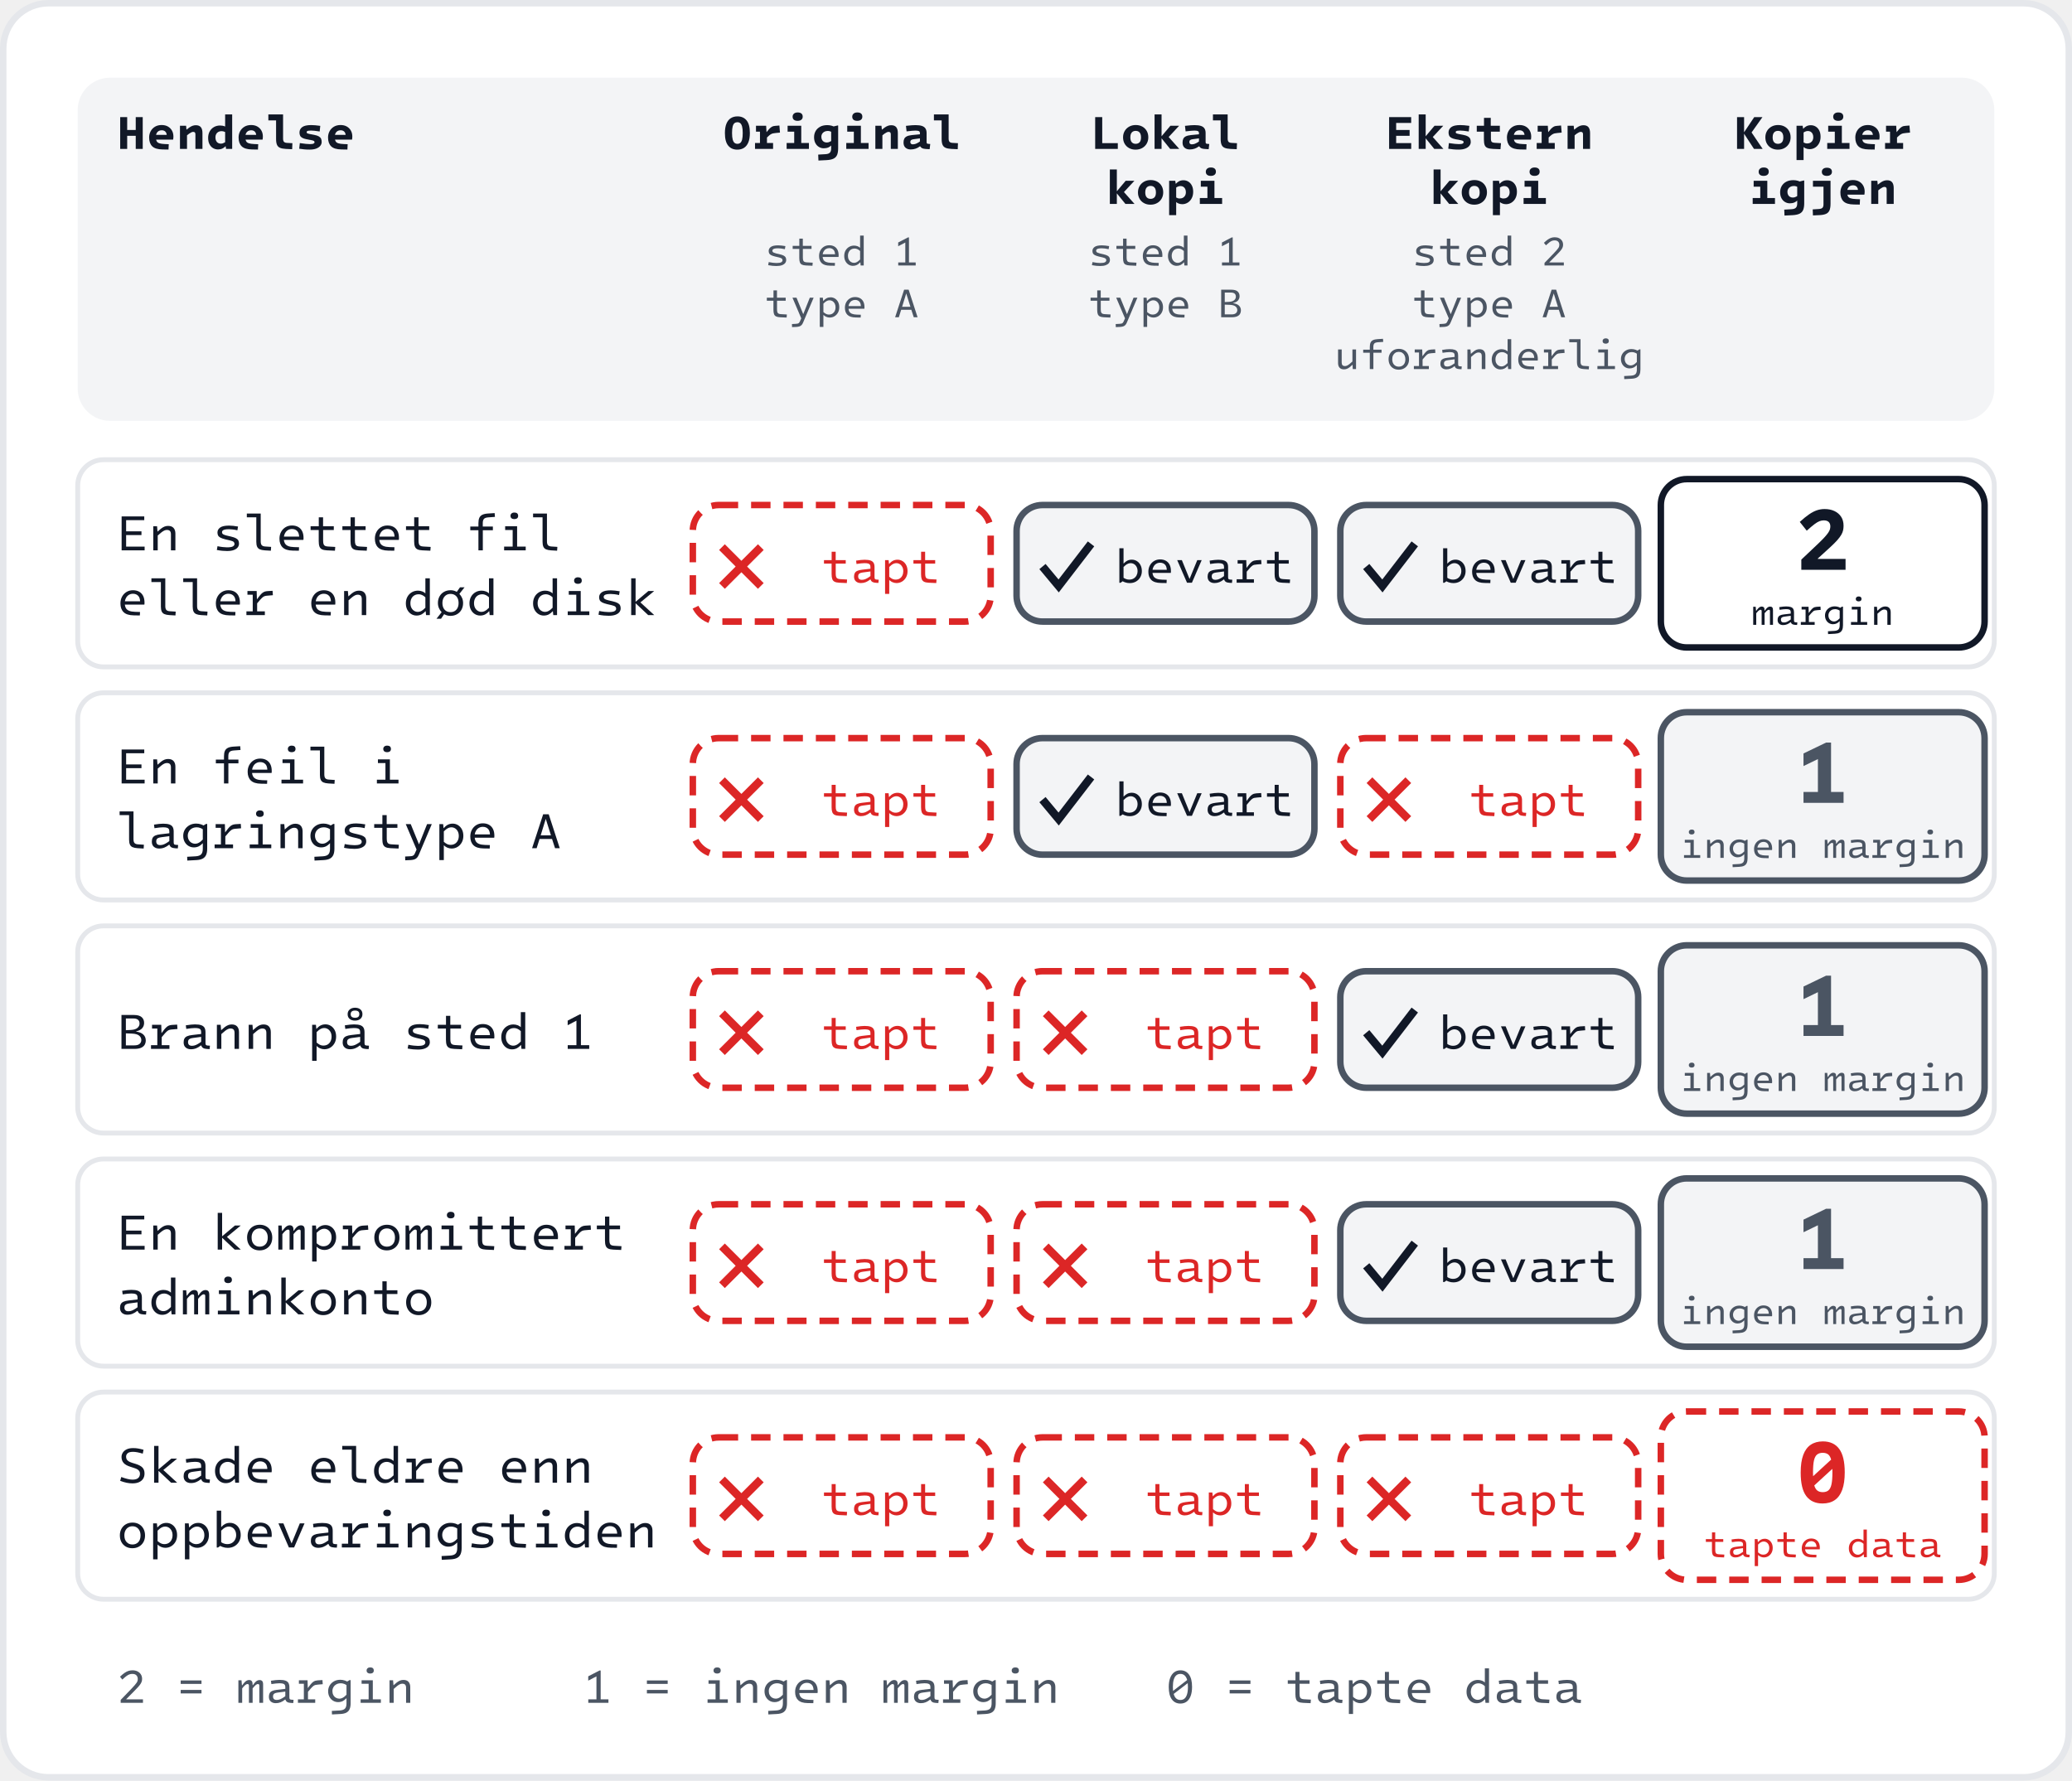
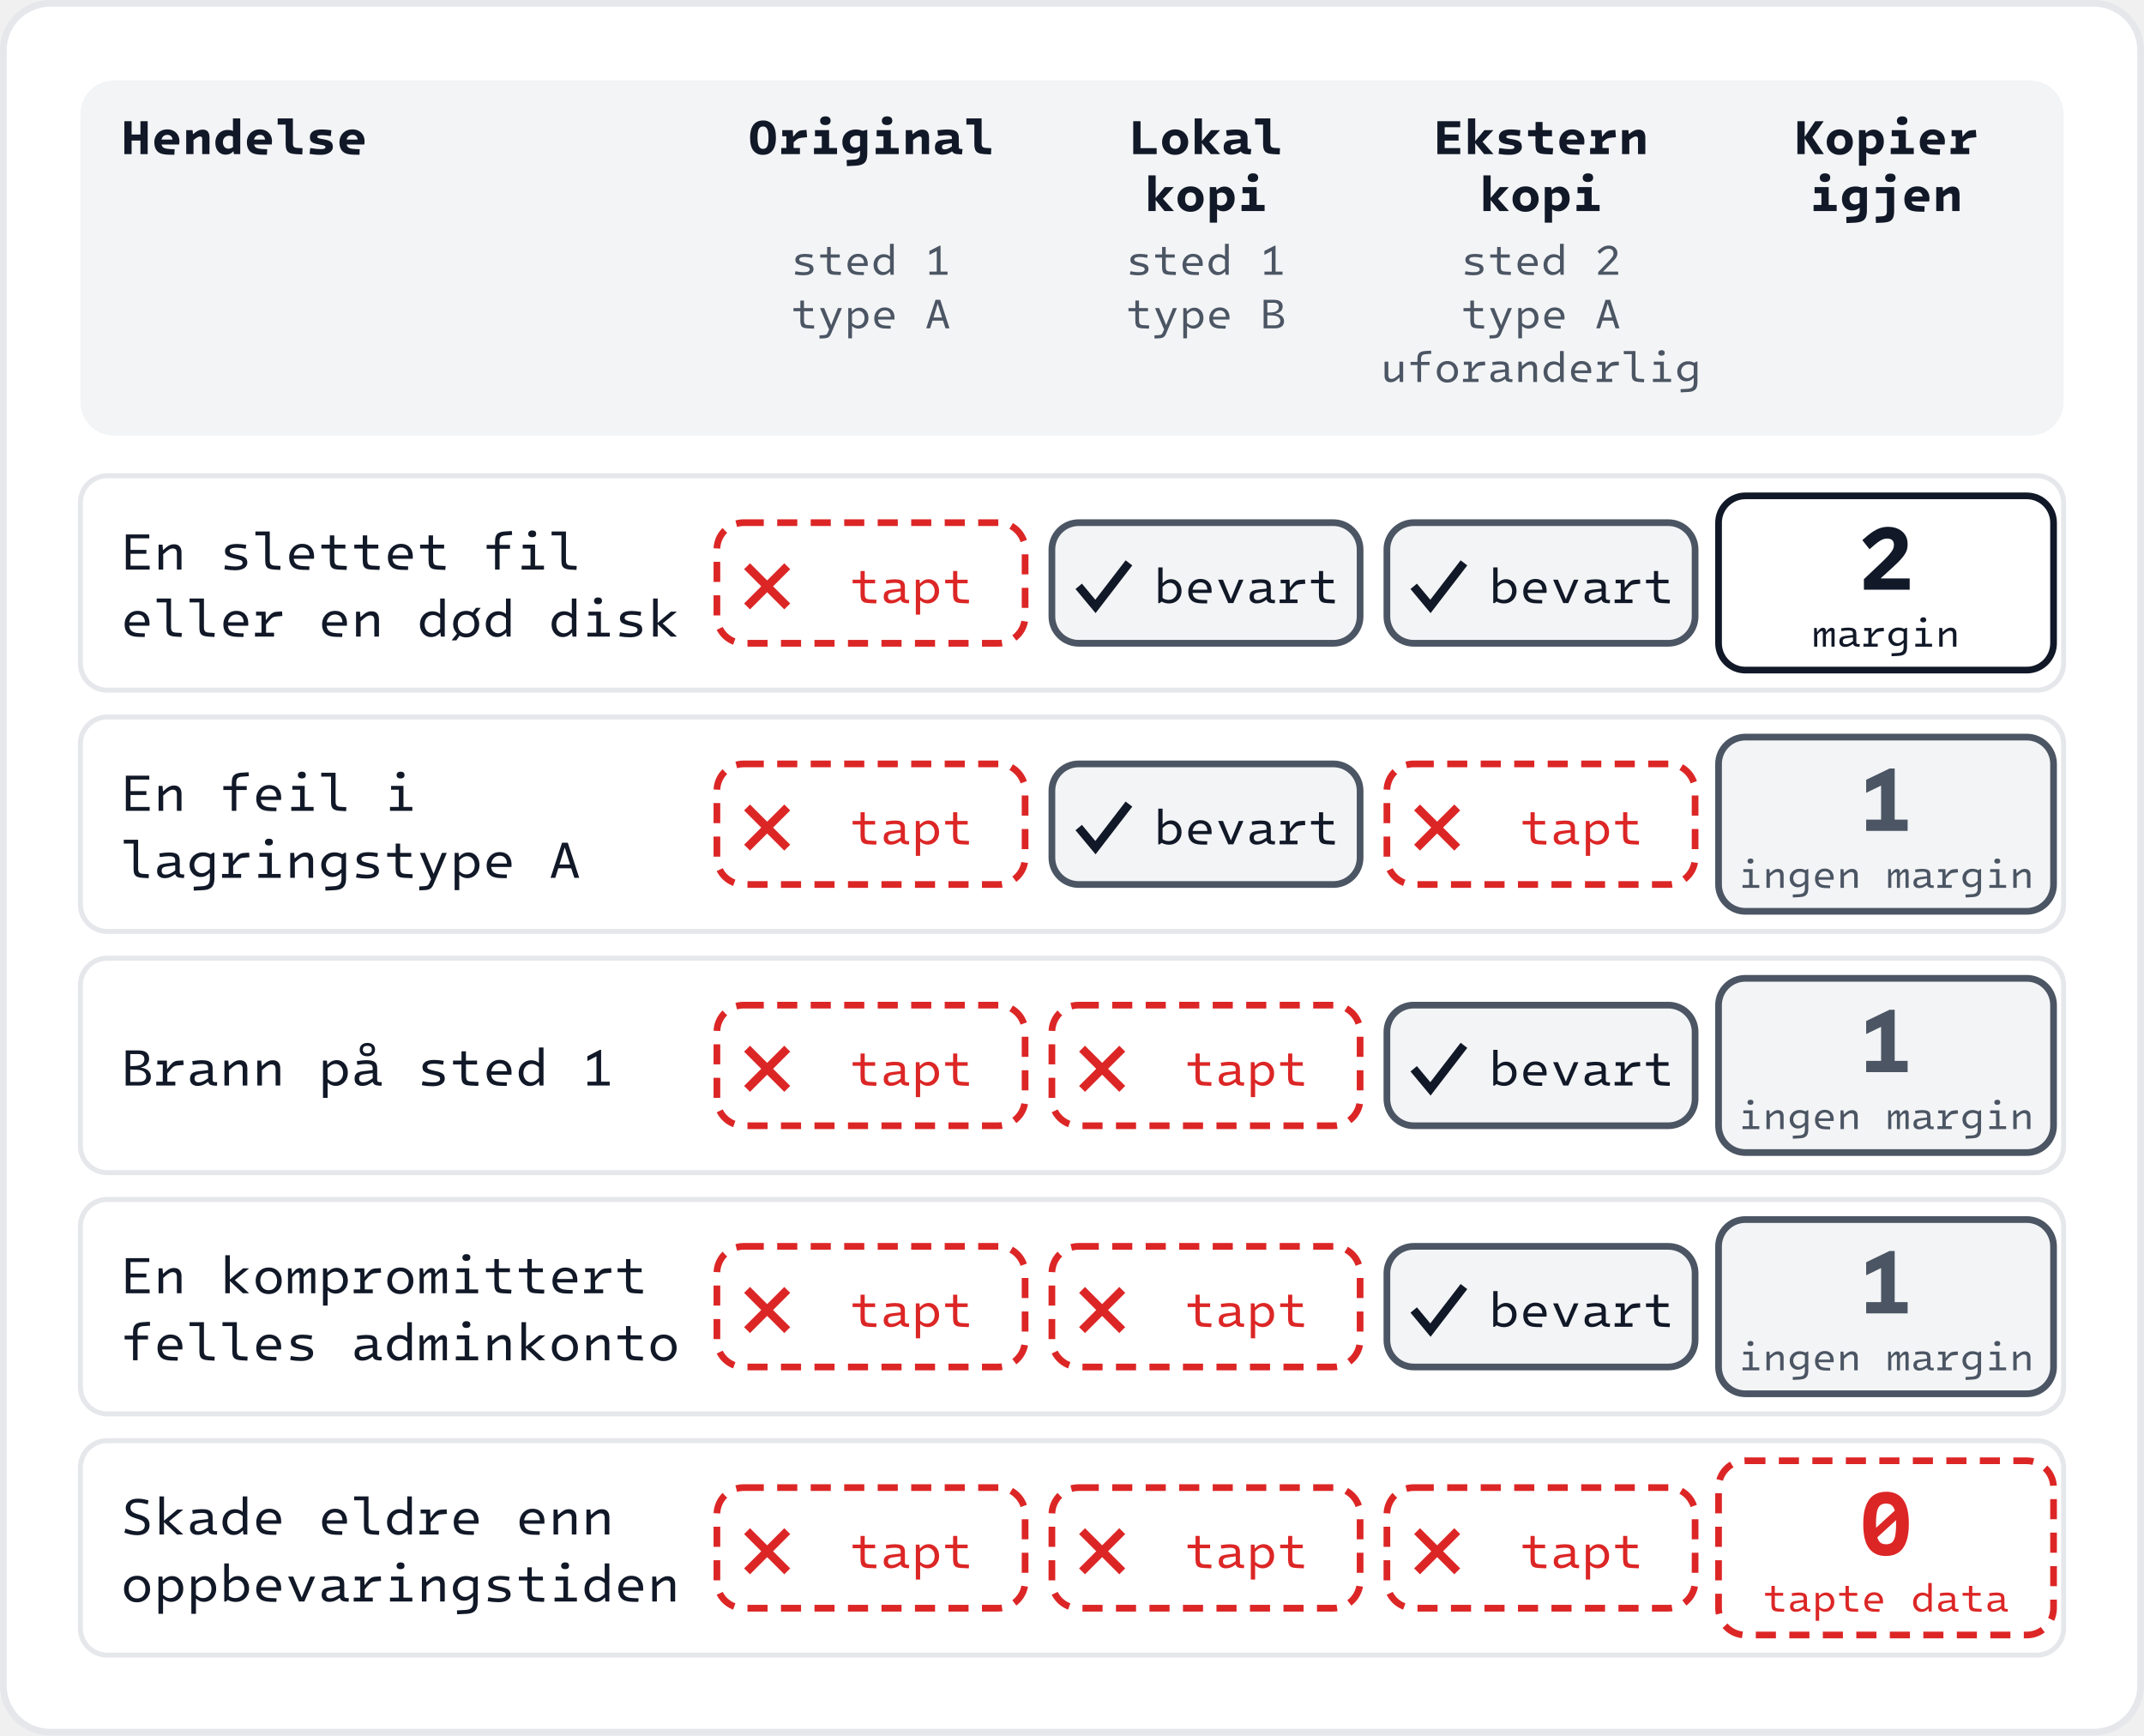
- <svg xmlns="http://www.w3.org/2000/svg" width="640" height="550" viewBox="0 0 640 550">
+ <svg xmlns="http://www.w3.org/2000/svg" width="640" height="518" viewBox="0 0 640 518">
  <defs>
    <path id="b8" d="M75 -655L219 -655L219 -390L395 -390L395 -655L539 -655L539 0L395 0L395 -270L219 -270L219 0L75 0Z" />
    <path id="b31" d="M383 -100L461 -97L456 13L335 11Q184 9 120.5 -54Q57 -117 57 -235Q57 -305 88 -363.5Q119 -422 177 -457Q235 -492 315 -492Q389 -492 443 -461.5Q497 -431 527 -377.5Q557 -324 557 -254Q557 -235 555 -219Q553 -203 551 -192L200 -192Q204 -174 211 -161Q226 -130 267 -116.5Q308 -103 383 -100ZM199 -289L419 -289Q416 -329 392 -355Q364 -384 316 -384Q279 -384 252 -368Q225 -352 210 -321Q203 -307 199 -289Z" />
    <path id="b40" d="M204 -477L212 -396Q244 -423 271 -441Q307 -466 339.5 -477Q372 -488 404 -488Q475 -488 508 -447.5Q541 -407 541 -327L541 0L396 0L396 -300Q396 -326 385.5 -338.5Q375 -351 349 -351Q333 -351 312.5 -341.5Q292 -332 266 -314Q246 -300 223 -280L223 0L78 0L78 -477Z" />
    <path id="b30" d="M413 0L404 -57Q373 -24 338 -8Q297 11 249 11Q192 11 145.5 -16.5Q99 -44 71.5 -97Q44 -150 44 -227Q44 -302 75.5 -359.5Q107 -417 162.5 -449.5Q218 -482 290 -482Q346 -482 387 -464Q390 -462 394 -461L394 -710L539 -710L539 0ZM394 -347Q391 -348 389 -350Q370 -359 353.5 -362.5Q337 -366 320 -366Q281 -366 253 -350Q225 -334 209.5 -305.5Q194 -277 194 -238Q194 -197 208 -167.5Q222 -138 247.5 -123Q273 -108 307 -108Q324 -108 340 -112.5Q356 -117 374 -127Q383 -132 394 -139Z" />
    <path id="b38" d="M56 -710L359 -710L359 -214Q359 -166 377.5 -146Q396 -126 442 -124L551 -118L546 6L415 0Q340 -4 296 -23Q252 -42 233.5 -85.5Q215 -129 215 -204L215 -588L56 -588Z" />
    <path id="b45" d="M540 -143Q540 -100 512 -64.5Q484 -29 429 -7.5Q374 14 292 14Q228 14 179.5 9Q131 4 77 -4L90 -120Q159 -109 213.5 -104Q268 -99 297 -99Q353 -99 373 -110Q393 -121 393 -137Q393 -154 381.5 -163Q370 -172 335 -179L229 -199Q169 -211 137.5 -230Q106 -249 94.5 -276Q83 -303 83 -338Q83 -407 139 -449Q195 -491 324 -491Q357 -491 407 -487Q457 -483 511 -475L499 -359Q439 -369 393 -373.5Q347 -378 319 -378Q284 -378 265 -374.5Q246 -371 238.5 -364Q231 -357 231 -346Q231 -335 235.5 -328.5Q240 -322 252 -318Q264 -314 284 -309L387 -289Q450 -277 483 -257Q516 -237 528 -209Q540 -181 540 -143Z" />
    <path id="b15" d="M564 -328Q564 -211 532.5 -135Q501 -59 443 -22Q385 15 305 15Q187 15 118.5 -67Q50 -149 50 -326Q50 -444 81.5 -520Q113 -596 171 -633Q229 -670 309 -670Q428 -670 496 -587.5Q564 -505 564 -328ZM197 -328Q197 -241 210.5 -192.5Q224 -144 248.5 -124.5Q273 -105 307 -105Q342 -105 366.5 -124Q391 -143 404 -191Q417 -239 417 -326Q417 -414 403.5 -462.5Q390 -511 365.5 -530.5Q341 -550 307 -550Q273 -550 248 -531Q223 -512 210 -463.5Q197 -415 197 -328Z" />
    <path id="b44" d="M285 -477L293 -345Q325 -387 349 -412Q374 -437 394.5 -450.5Q415 -464 433.5 -469Q452 -474 472 -475L558 -482L570 -336L484 -328Q450 -325 427.5 -320Q405 -315 384 -303Q363 -291 337 -268Q322 -254 302 -235L302 -122L428 -122L428 0L56 0L56 -122L158 -122L158 -355L76 -355L76 -477Z" />
    <path id="b35" d="M113 -477L394 -477L394 -122L552 -122L552 0L93 0L93 -122L249 -122L249 -355L113 -355ZM319 -578Q270 -578 243 -600Q216 -622 216 -664Q216 -702 243.5 -726.5Q271 -751 320 -751Q370 -751 397 -729Q424 -707 424 -664Q424 -623 395.5 -600.5Q367 -578 319 -578Z" />
    <path id="b33" d="M396 -10L396 -70Q369 -44 339 -31Q297 -13 244 -13Q191 -13 145.5 -39.5Q100 -66 72 -117Q44 -168 44 -241Q44 -311 75.5 -367Q107 -423 168 -456.5Q229 -490 317 -490Q364 -490 409 -477Q429 -471 447 -463L529 -483L540 -483L540 -13Q540 68 519.5 120.5Q499 173 446.5 199.5Q394 226 298 231L134 239L129 117L283 108Q345 104 370.5 75.5Q396 47 396 -10ZM396 -163L396 -353Q385 -359 376 -362Q351 -370 328 -370Q285 -370 255 -353.5Q225 -337 209.5 -310.5Q194 -284 194 -252Q194 -214 208 -187Q222 -160 247.5 -146Q273 -132 307 -132Q324 -132 341 -136.5Q358 -141 376 -151Q385 -156 396 -163Z" />
    <path id="b27" d="M519 -149Q519 -124 524.5 -115.5Q530 -107 549 -105L594 -101L582 6L501 1Q455 -2 428.5 -14.5Q402 -27 390 -51L378 -51Q341 -22 294 -5.5Q247 11 191 11Q126 11 85 -25Q44 -61 44 -131Q44 -178 59.5 -209.5Q75 -241 112.5 -259.5Q150 -278 217 -285L382 -301L382 -324Q382 -343 375 -354.5Q368 -366 347 -371.5Q326 -377 285 -377Q261 -377 216 -373Q171 -369 107 -361L94 -475Q165 -484 214.5 -487Q264 -490 292 -490Q376 -490 425.5 -472.5Q475 -455 497 -419Q519 -383 519 -327ZM235 -94Q253 -94 275 -99Q297 -104 326 -119Q351 -131 382 -153L382 -217L255 -200Q227 -196 211.5 -188.5Q196 -181 190 -169.5Q184 -158 184 -141Q184 -120 197 -107Q210 -94 235 -94Z" />
    <path id="r45" d="M522 -130Q522 -90 498 -58Q474 -26 422.5 -6.5Q371 13 290 13Q246 13 199 8.5Q152 4 94 -7L107 -80Q160 -69 209.5 -63.5Q259 -58 291 -58Q374 -58 404.5 -76.5Q435 -95 435 -124Q435 -148 418 -163.5Q401 -179 346 -192L259 -212Q195 -228 162 -246Q129 -264 117.5 -288.5Q106 -313 106 -345Q106 -403 158 -440.5Q210 -478 330 -478Q363 -478 410.5 -473Q458 -468 503 -460L491 -387Q444 -398 401.5 -403Q359 -408 329 -408Q276 -408 246.5 -400.5Q217 -393 205.5 -380.5Q194 -368 194 -352Q194 -337 200.5 -325.5Q207 -314 226 -305Q245 -296 282 -286L368 -266Q432 -251 465 -232.5Q498 -214 510 -189Q522 -164 522 -130Z" />
    <path id="r46" d="M219 -177L219 -393L62 -393L62 -465L220 -465L220 -638L303 -638L303 -465L510 -465L510 -393L304 -393L304 -189Q304 -146 312 -121.5Q320 -97 340.5 -86.5Q361 -76 397 -74L538 -66L532 7L377 0Q316 -3 281.5 -20Q247 -37 233 -74.5Q219 -112 219 -177Z" />
    <path id="r31" d="M357 -63L453 -60L450 7L332 5Q197 3 136 -57Q75 -117 75 -225Q75 -299 106.5 -356.5Q138 -414 192.5 -447Q247 -480 317 -480Q385 -480 435 -452.5Q485 -425 512.5 -371.5Q540 -318 540 -238Q540 -227 539 -218Q538 -209 537 -202L160 -202Q164 -164 179 -137Q199 -101 243 -83Q287 -65 357 -63ZM161 -266L455 -266Q451 -338 418 -372Q380 -412 317 -412Q273 -412 237.5 -390.5Q202 -369 181 -328Q166 -301 161 -266Z" />
    <path id="r30" d="M449 0L441 -77Q399 -32 362 -13Q318 9 266 9Q209 9 162.5 -20Q116 -49 87.5 -102Q59 -155 59 -227Q59 -299 89.5 -354Q120 -409 173.5 -440.5Q227 -472 294 -472Q337 -472 381 -455Q408 -444 436 -420L436 -710L522 -710L522 0ZM436 -343Q420 -358 406 -368Q376 -388 351.5 -395Q327 -402 307 -402Q257 -402 221 -379.5Q185 -357 166 -318Q147 -279 147 -230Q147 -178 166.5 -140.5Q186 -103 219 -82.5Q252 -62 290 -62Q314 -62 339 -71Q364 -80 393 -103Q412 -118 436 -142Z" />
    <path id="r96" d="M345 -666L369 -666L369 -72L529 -72L529 0L114 0L114 -72L282 -72L282 -545L113 -457L113 -546Z" />
    <path id="r51" d="M57 -465L153 -465L313 -73L469 -465L560 -465L311 123Q294 164 272.5 186Q251 208 222.5 217Q194 226 157 229L47 234L45 161L139 156Q167 155 184.5 149.5Q202 144 212.5 133Q223 122 232 103L266 26Z" />
    <path id="r42" d="M92 230L92 -465L165 -465L173 -385Q215 -432 254 -452Q297 -474 349 -474Q405 -474 452 -445Q499 -416 527 -363Q555 -310 555 -238Q555 -166 524.5 -111Q494 -56 442.5 -24.5Q391 7 326 7Q287 7 244 -11Q212 -24 178 -56L178 230ZM178 -324L178 -123Q194 -109 209 -99Q238 -78 262.5 -71Q287 -64 306 -64Q358 -64 393.5 -86.5Q429 -109 448 -148.5Q467 -188 467 -236Q467 -287 447.5 -324.5Q428 -362 395.5 -382.5Q363 -403 324 -403Q300 -403 275 -394Q250 -385 221 -363Q202 -348 178 -324Z" />
    <path id="r1" d="M128 0L40 0L254 -655L361 -655L574 0L483 0L425 -178L184 -178ZM304 -566L206 -248L404 -248Z" />
    <path id="b12" d="M87 -655L232 -655L232 -119L553 -119L553 0L87 0Z" />
    <path id="b41" d="M305 15Q230 15 171.5 -17Q113 -49 80 -106Q47 -163 47 -238Q47 -311 80.5 -368.5Q114 -426 173 -459Q232 -492 309 -492Q385 -492 443 -460Q501 -428 534 -371Q567 -314 567 -239Q567 -166 533.5 -108.5Q500 -51 441 -18Q382 15 305 15ZM307 -105Q357 -105 387 -136.5Q417 -168 417 -238Q417 -283 404 -312.5Q391 -342 366.5 -357Q342 -372 307 -372Q274 -372 249.5 -358Q225 -344 211 -315Q197 -286 197 -239Q197 -172 226 -138.5Q255 -105 307 -105Z" />
    <path id="b37" d="M226 -710L226 -261L408 -477L586 -477L586 -475L372 -245L589 -2L589 0L403 0L226 -218L226 0L82 0L82 -710Z" />
    <path id="b42" d="M75 230L75 -477L201 -477L211 -414Q244 -449 278 -467Q318 -488 370 -488Q424 -488 469.5 -460.5Q515 -433 542.5 -380Q570 -327 570 -250Q570 -174 539.5 -116.5Q509 -59 457.5 -27Q406 5 344 5Q299 5 260 -13Q240 -22 220 -39L220 230ZM220 -338L220 -133Q223 -131 226 -130Q244 -120 259.5 -116Q275 -112 290 -112Q332 -112 361 -129Q390 -146 405 -175Q420 -204 420 -239Q420 -280 406 -309Q392 -338 367 -353.5Q342 -369 307 -369Q290 -369 274 -364.5Q258 -360 241 -351Q231 -345 220 -338Z" />
    <path id="r2" d="M95 -655L333 -655Q437 -655 484.5 -613.5Q532 -572 532 -502Q532 -445 497.5 -402Q463 -359 378 -338L378 -334Q469 -322 516.5 -277.5Q564 -233 564 -163Q564 -118 543.5 -81Q523 -44 474.5 -22Q426 0 343 0L95 0ZM180 -300L180 -68L342 -68Q412 -68 445 -97Q478 -126 478 -171Q478 -222 436 -256.5Q394 -291 301 -295ZM180 -587L180 -361L280 -366Q365 -371 404.5 -406Q444 -441 444 -488Q444 -538 414 -562.5Q384 -587 325 -587Z" />
    <path id="b5" d="M87 -655L541 -655L541 -535L232 -535L232 -390L509 -390L509 -270L232 -270L232 -120L542 -120L542 0L87 0Z" />
    <path id="b46" d="M197 -198L197 -355L50 -355L50 -477L199 -477L199 -640L338 -640L338 -477L525 -477L525 -355L341 -355L341 -213Q341 -181 347.5 -162.5Q354 -144 371.5 -136Q389 -128 420 -126L549 -118L538 6L385 0Q308 -4 267 -22Q226 -40 211.5 -82Q197 -124 197 -198Z" />
    <path id="r97" d="M85 0L85 -60L296 -279Q342 -327 369.5 -358.5Q397 -390 412 -412Q427 -434 432 -452Q437 -470 437 -490Q437 -538 408.5 -567Q380 -596 325 -596Q292 -596 263.5 -585.5Q235 -575 201.5 -550Q168 -525 119 -479L71 -538Q124 -589 166 -617.5Q208 -646 247 -658Q286 -670 329 -670Q387 -670 431 -648Q475 -626 500.5 -586.5Q526 -547 526 -493Q526 -466 519 -442Q512 -418 495 -391Q478 -364 445.5 -327.5Q413 -291 361 -239L199 -75L199 -72L544 -72L544 0Z" />
    <path id="r47" d="M519 0L441 0L436 -103Q400 -69 372 -47Q334 -18 301.5 -5.5Q269 7 233 7Q162 7 127 -33Q92 -73 92 -141L92 -465L178 -465L178 -156Q178 -114 196.5 -92.5Q215 -71 257 -71Q280 -71 305 -82Q330 -93 364 -120Q392 -142 433 -180L433 -465L519 -465Z" />
    <path id="r32" d="M75 -388L75 -460L232 -460L232 -524Q232 -589 249.5 -628Q267 -667 308 -687Q349 -707 417 -711L545 -719L551 -646L426 -637Q362 -633 339 -607.5Q316 -582 316 -527L316 -460L511 -460L511 -388L317 -388L317 0L232 0L232 -388Z" />
    <path id="r41" d="M305 15Q234 15 179.5 -16Q125 -47 94.5 -103Q64 -159 64 -234Q64 -305 95 -361Q126 -417 181.5 -448.5Q237 -480 309 -480Q380 -480 434.5 -448.5Q489 -417 519.5 -361Q550 -305 550 -231Q550 -158 519 -103Q488 -48 432.5 -16.5Q377 15 305 15ZM307 -57Q376 -57 419.5 -102.5Q463 -148 463 -232Q463 -286 443 -325.5Q423 -365 388.5 -387Q354 -409 307 -409Q261 -409 226 -387.5Q191 -366 171 -326.5Q151 -287 151 -233Q151 -151 194 -104Q237 -57 307 -57Z" />
    <path id="r44" d="M249 -465L254 -304Q287 -350 312 -380Q340 -414 363 -431Q386 -448 408.5 -454.5Q431 -461 457 -463L556 -469L562 -384L467 -376Q434 -374 411.5 -368.5Q389 -363 367.5 -346Q346 -329 316 -295Q293 -269 258 -227L258 -72L407 -72L407 0L51 0L51 -72L173 -72L173 -393L71 -393L71 -465Z" />
    <path id="r27" d="M489 -117Q489 -87 497 -77Q505 -67 530 -65L575 -62L569 4L522 2Q471 -1 444.5 -16.5Q418 -32 408 -66L399 -66Q355 -30 308.5 -11.5Q262 7 208 7Q146 7 106.5 -27Q67 -61 67 -125Q67 -170 82.5 -199Q98 -228 134 -244.5Q170 -261 232 -268L405 -288L405 -323Q405 -353 395 -370Q385 -387 358.5 -395Q332 -403 283 -403Q255 -403 211.5 -398.5Q168 -394 118 -386L109 -455Q162 -464 208 -468.5Q254 -473 286 -473Q364 -473 408 -457Q452 -441 470.5 -408Q489 -375 489 -321ZM227 -60Q254 -60 280.5 -67.5Q307 -75 340 -94Q369 -110 405 -137L405 -232L247 -211Q208 -206 187 -195Q166 -184 159 -168Q152 -152 152 -131Q152 -97 170.5 -78.5Q189 -60 227 -60Z" />
    <path id="r40" d="M168 -465L177 -361Q214 -396 243 -418Q280 -447 313 -459.5Q346 -472 381 -472Q452 -472 487 -432Q522 -392 522 -324L522 0L436 0L436 -309Q436 -352 417.5 -373Q399 -394 357 -394Q334 -394 309 -383Q284 -372 251 -346Q222 -324 181 -286L181 0L95 0L95 -465Z" />
    <path id="r38" d="M59 -710L327 -710L327 -174Q327 -120 348.5 -98Q370 -76 419 -74L528 -67L523 7L404 0Q344 -4 308.5 -20Q273 -36 257.5 -71Q242 -106 242 -165L242 -638L59 -638Z" />
    <path id="r35" d="M134 -465L365 -465L365 -72L531 -72L531 0L114 0L114 -72L279 -72L279 -393L134 -393ZM310 -603Q278 -603 257.5 -619Q237 -635 237 -667Q237 -694 257 -712Q277 -730 312 -730Q348 -730 366.5 -713.5Q385 -697 385 -665Q385 -635 365 -619Q345 -603 310 -603Z" />
    <path id="r33" d="M437 12L437 -96Q397 -55 362 -37Q318 -15 265 -15Q209 -15 162.5 -42.5Q116 -70 87.5 -120.5Q59 -171 59 -240Q59 -305 90.5 -358Q122 -411 178.5 -443Q235 -475 310 -475Q359 -475 406 -459Q429 -451 452 -439L499 -468L522 -468L522 9Q522 83 501 130.5Q480 178 434 202Q388 226 310 230L138 239L135 166L299 157Q375 152 406 118.5Q437 85 437 12ZM437 -167L437 -365Q414 -381 392 -389Q356 -403 322 -403Q265 -403 226 -380Q187 -357 167 -320.5Q147 -284 147 -242Q147 -195 166.5 -159.5Q186 -124 219 -105Q252 -86 290 -86Q314 -86 339 -95Q364 -104 394 -127Q413 -142 437 -167Z" />
    <path id="b11" d="M223 -655L223 -343L432 -655L600 -655L600 -653L377 -339L604 -2L604 0L427 0L223 -313L223 0L78 0L78 -655Z" />
    <path id="b36" d="M468 -6Q468 83 446 133Q424 183 374.5 204.5Q325 226 240 230L106 236L101 112L229 104Q282 100 302.5 78.5Q323 57 323 7L323 -355L106 -355L106 -477L468 -477ZM392 -578Q344 -578 316.5 -599.5Q289 -621 289 -661Q289 -699 316.5 -722.5Q344 -746 393 -746Q443 -746 470 -724.5Q497 -703 497 -662Q497 -622 468.5 -600Q440 -578 392 -578Z" />
    <path id="r5" d="M98 -655L535 -655L535 -583L185 -583L185 -367L481 -367L481 -295L185 -295L185 -72L542 -72L542 0L98 0Z" />
    <path id="r204" d="M550 -231Q550 -160 519 -104Q488 -48 432.5 -16.5Q377 15 305 15Q256 15 212 -4Q198 -10 184 -18L124 71L36 71L136 -56Q136 -56 135 -57Q102 -91 83 -136Q64 -181 64 -234Q64 -305 95 -361Q126 -417 181.5 -448.5Q237 -480 309 -480Q359 -480 403 -461Q416 -455 428 -448L490 -536L578 -536L478 -409Q479 -408 479 -408Q512 -374 531 -329Q550 -284 550 -231ZM151 -233Q151 -179 170 -139.5Q189 -100 224 -78.5Q259 -57 307 -57Q353 -57 388 -78Q423 -99 443 -138.5Q463 -178 463 -232Q463 -287 444 -326.5Q425 -366 390 -387.5Q355 -409 307 -409Q261 -409 226 -387.5Q191 -366 171 -326.5Q151 -287 151 -233Z" />
    <path id="r37" d="M196 -710L196 -257L443 -465L553 -465L553 -463L289 -245L554 -2L554 0L439 0L196 -229L196 0L111 0L111 -710Z" />
    <path id="r28" d="M178 -710L178 -393Q217 -435 253 -453Q296 -475 348 -475Q405 -475 452 -446Q499 -417 527 -364Q555 -311 555 -239Q555 -171 523.5 -114.5Q492 -58 435.5 -25Q379 8 304 8Q255 8 209 -8Q184 -16 160 -30L117 1L92 1L92 -710ZM178 -102Q201 -86 223 -78Q258 -64 292 -64Q350 -64 388.5 -88.5Q427 -113 447 -152.5Q467 -192 467 -236Q467 -288 447.5 -325.5Q428 -363 395.5 -383Q363 -403 324 -403Q300 -403 275 -394Q250 -385 221 -363Q202 -348 178 -324Z" />
    <path id="r48" d="M468 -465L559 -465L358 0L257 0L55 -465L151 -465L309 -77Z" />
    <path id="b97" d="M71 0L71 -112L260 -291Q304 -333 330 -362Q356 -391 369.5 -411.5Q383 -432 387 -448Q391 -464 391 -479Q391 -510 373 -527.5Q355 -545 318 -545Q295 -545 271.5 -536Q248 -527 215.5 -502.5Q183 -478 131 -431L54 -528Q112 -581 157.5 -612Q203 -643 243.5 -656.5Q284 -670 328 -670Q389 -670 436 -648Q483 -626 510 -585Q537 -544 537 -485Q537 -460 532 -436Q527 -412 512 -386Q497 -360 468 -327Q439 -294 391 -250L253 -124L253 -120L559 -120L559 0Z" />
    <path id="r39" d="M117 -465L126 -362L133 -362Q161 -404 185 -427.5Q209 -451 230.5 -460.5Q252 -470 272 -470Q307 -470 326 -450Q345 -430 345 -383L345 -366L353 -366Q380 -406 402.5 -428.5Q425 -451 446 -460Q467 -469 488 -469Q525 -469 543.5 -448.5Q562 -428 562 -379L562 0L484 0L484 -354Q484 -372 477 -379.5Q470 -387 454 -387Q443 -387 429.5 -380Q416 -373 396 -354.5Q376 -336 346 -299L346 0L270 0L270 -355Q270 -387 240 -387Q229 -387 215 -380Q201 -373 181 -354.5Q161 -336 131 -298L131 0L53 0L53 -465Z" />
    <path id="b96" d="M344 -665L399 -665L399 -120L537 -120L537 0L95 0L95 -120L254 -120L254 -483L95 -406L95 -545Z" />
    <path id="r183" d="M489 -117Q489 -87 497 -77Q505 -67 530 -65L575 -62L569 4L522 2Q471 -1 444.5 -16.5Q418 -32 408 -66L399 -66Q355 -30 308.5 -11.5Q262 7 208 7Q146 7 106.5 -27Q67 -61 67 -125Q67 -170 82.5 -199Q98 -228 134 -244.5Q170 -261 232 -268L405 -288L405 -323Q405 -353 395 -370Q385 -387 358.5 -395Q332 -403 283 -403Q255 -403 211.5 -398.5Q168 -394 118 -386L109 -455Q162 -464 208 -468.5Q254 -473 286 -473Q364 -473 408 -457Q452 -441 470.5 -408Q489 -375 489 -321ZM227 -60Q254 -60 280.5 -67.5Q307 -75 340 -94Q369 -110 405 -137L405 -232L247 -211Q208 -206 187 -195Q166 -184 159 -168Q152 -152 152 -131Q152 -97 170.5 -78.5Q189 -60 227 -60ZM305 -546Q242 -546 202.5 -578.5Q163 -611 163 -670Q163 -727 203 -761Q243 -795 307 -795Q371 -795 410 -762Q449 -729 449 -671Q449 -613 409 -579.5Q369 -546 305 -546ZM306 -601Q347 -601 368 -618.5Q389 -636 389 -672Q389 -706 368.5 -723Q348 -740 306 -740Q264 -740 243 -722.5Q222 -705 222 -669Q222 -635 243.5 -618Q265 -601 306 -601Z" />
    <path id="r19" d="M308 -59Q382 -59 417 -89.5Q452 -120 452 -173Q452 -199 441.5 -219Q431 -239 406 -255.5Q381 -272 337 -285L266 -308Q174 -337 135 -383Q96 -429 96 -497Q96 -541 120.5 -580Q145 -619 194.5 -643.5Q244 -668 320 -668Q373 -668 418 -660Q463 -652 521 -636L506 -561Q446 -579 400.5 -587.5Q355 -596 318 -596Q245 -596 214.5 -569Q184 -542 184 -503Q184 -476 194.5 -454Q205 -432 230 -415.5Q255 -399 300 -384L372 -362Q463 -333 501.5 -291Q540 -249 540 -177Q540 -118 512.5 -75.5Q485 -33 433 -10Q381 13 307 13Q251 13 193.5 1Q136 -11 70 -36L91 -110Q155 -86 211 -72.5Q267 -59 308 -59Z" />
    <path id="b95" d="M550 -328Q550 -211 522 -135Q494 -59 439.5 -22Q385 15 305 15Q187 15 125.5 -67Q64 -149 64 -326Q64 -444 92 -520Q120 -596 175 -633Q230 -670 309 -670Q427 -670 488.5 -587.5Q550 -505 550 -328ZM200 -328Q200 -305 201 -286L400 -469Q389 -508 369 -525Q345 -544 307 -544Q269 -544 245 -525Q221 -506 210.5 -459.5Q200 -413 200 -328ZM413 -367L214 -184Q225 -146 246 -129Q269 -110 307 -110Q346 -110 369.5 -129Q393 -148 403.5 -195Q414 -242 414 -326Q414 -348 413 -367Z" />
-     <path id="r109" d="M93 -194L93 -266L521 -266L521 -194ZM93 -390L93 -461L521 -461L521 -390Z" />
-     <path id="r95" d="M547 -329Q547 -217 517.5 -140Q488 -63 434.5 -24Q381 15 306 15Q195 15 131 -71Q67 -157 67 -325Q67 -437 96.5 -513.5Q126 -590 179.5 -630Q233 -670 308 -670Q419 -670 483 -583.5Q547 -497 547 -329ZM152 -327Q152 -283 156 -246L446 -470Q445 -475 444 -479Q425 -538 390.5 -567Q356 -596 307 -596Q257 -596 222.5 -567Q188 -538 170 -479Q152 -420 152 -327ZM458 -406L168 -183Q169 -179 171 -176Q189 -116 223.5 -87.5Q258 -59 307 -59Q357 -59 391 -87.5Q425 -116 443.5 -175.5Q462 -235 462 -327Q462 -370 458 -406Z" />
  </defs>
-   <rect x="1" y="1" width="638" height="548" rx="14" fill="#fff" stroke="#e5e7eb" stroke-width="2" />
+   <rect x="1" y="1" width="638" height="516" rx="14" fill="#fff" stroke="#e5e7eb" stroke-width="2" />
  <rect x="24" y="24" width="592" height="106" rx="10" fill="#f3f4f6" />
  <g fill="#111827" transform="matrix(0.015 0 0 0.015 36 46)">
    <use href="#b8" />
    <use href="#b31" x="614" />
    <use href="#b40" x="1228" />
    <use href="#b30" x="1842" />
    <use href="#b31" x="2456" />
    <use href="#b38" x="3070" />
    <use href="#b45" x="3684" />
    <use href="#b31" x="4298" />
  </g>
  <g fill="#111827" transform="matrix(0.015 0 0 0.015 223.16 46)">
    <use href="#b15" />
    <use href="#b44" x="614" />
    <use href="#b35" x="1228" />
    <use href="#b33" x="1842" />
    <use href="#b35" x="2456" />
    <use href="#b40" x="3070" />
    <use href="#b27" x="3684" />
    <use href="#b38" x="4298" />
  </g>
  <g fill="#4b5563" transform="matrix(0.013 0 0 0.013 236.054 82)">
    <use href="#r45" />
    <use href="#r46" x="614" />
    <use href="#r31" x="1228" />
    <use href="#r30" x="1842" />
    <use href="#r96" x="3070" />
  </g>
  <g fill="#4b5563" transform="matrix(0.013 0 0 0.013 236.054 98)">
    <use href="#r46" />
    <use href="#r51" x="614" />
    <use href="#r42" x="1228" />
    <use href="#r31" x="1842" />
    <use href="#r1" x="3070" />
  </g>
  <g fill="#111827" transform="matrix(0.015 0 0 0.015 336.975 46)">
    <use href="#b12" />
    <use href="#b41" x="614" />
    <use href="#b37" x="1228" />
    <use href="#b27" x="1842" />
    <use href="#b38" x="2456" />
  </g>
  <g fill="#111827" transform="matrix(0.015 0 0 0.015 341.58 63)">
    <use href="#b37" />
    <use href="#b41" x="614" />
    <use href="#b42" x="1228" />
    <use href="#b35" x="1842" />
  </g>
  <g fill="#4b5563" transform="matrix(0.013 0 0 0.013 336.054 82)">
    <use href="#r45" />
    <use href="#r46" x="614" />
    <use href="#r31" x="1228" />
    <use href="#r30" x="1842" />
    <use href="#r96" x="3070" />
  </g>
  <g fill="#4b5563" transform="matrix(0.013 0 0 0.013 336.054 98)">
    <use href="#r46" />
    <use href="#r51" x="614" />
    <use href="#r42" x="1228" />
    <use href="#r31" x="1842" />
    <use href="#r2" x="3070" />
  </g>
  <g fill="#111827" transform="matrix(0.015 0 0 0.015 427.765 46)">
    <use href="#b5" />
    <use href="#b37" x="614" />
    <use href="#b45" x="1228" />
    <use href="#b46" x="1842" />
    <use href="#b31" x="2456" />
    <use href="#b44" x="3070" />
    <use href="#b40" x="3684" />
  </g>
  <g fill="#111827" transform="matrix(0.015 0 0 0.015 441.58 63)">
    <use href="#b37" />
    <use href="#b41" x="614" />
    <use href="#b42" x="1228" />
    <use href="#b35" x="1842" />
  </g>
  <g fill="#4b5563" transform="matrix(0.013 0 0 0.013 436.054 82)">
    <use href="#r45" />
    <use href="#r46" x="614" />
    <use href="#r31" x="1228" />
    <use href="#r30" x="1842" />
    <use href="#r97" x="3070" />
  </g>
  <g fill="#4b5563" transform="matrix(0.013 0 0 0.013 436.054 98)">
    <use href="#r46" />
    <use href="#r51" x="614" />
    <use href="#r42" x="1228" />
    <use href="#r31" x="1842" />
    <use href="#r1" x="3070" />
  </g>
  <g fill="#4b5563" transform="matrix(0.013 0 0 0.013 412.108 114)">
    <use href="#r47" />
    <use href="#r32" x="614" />
    <use href="#r41" x="1228" />
    <use href="#r44" x="1842" />
    <use href="#r27" x="2456" />
    <use href="#r40" x="3070" />
    <use href="#r30" x="3684" />
    <use href="#r31" x="4298" />
    <use href="#r44" x="4912" />
    <use href="#r38" x="5526" />
    <use href="#r35" x="6140" />
    <use href="#r33" x="6754" />
  </g>
  <g fill="#111827" transform="matrix(0.015 0 0 0.015 535.37 46)">
    <use href="#b11" />
    <use href="#b41" x="614" />
    <use href="#b42" x="1228" />
    <use href="#b35" x="1842" />
    <use href="#b31" x="2456" />
    <use href="#b44" x="3070" />
  </g>
  <g fill="#111827" transform="matrix(0.015 0 0 0.015 539.975 63)">
    <use href="#b35" />
    <use href="#b33" x="614" />
    <use href="#b36" x="1228" />
    <use href="#b31" x="1842" />
    <use href="#b40" x="2456" />
  </g>
  <rect x="24" y="142" width="592" height="64" rx="8" fill="#fff" stroke="#e5e7eb" stroke-width="1.5" />
  <g fill="#111827" transform="matrix(0.016 0 0 0.016 36 170)">
    <use href="#r5" />
    <use href="#r40" x="614" />
    <use href="#r45" x="1842" />
    <use href="#r38" x="2456" />
    <use href="#r31" x="3070" />
    <use href="#r46" x="3684" />
    <use href="#r46" x="4298" />
    <use href="#r31" x="4912" />
    <use href="#r46" x="5526" />
    <use href="#r32" x="6754" />
    <use href="#r35" x="7368" />
    <use href="#r38" x="7982" />
  </g>
  <g fill="#111827" transform="matrix(0.016 0 0 0.016 36 190)">
    <use href="#r31" />
    <use href="#r38" x="614" />
    <use href="#r38" x="1228" />
    <use href="#r31" x="1842" />
    <use href="#r44" x="2456" />
    <use href="#r31" x="3684" />
    <use href="#r40" x="4298" />
    <use href="#r30" x="5526" />
    <use href="#r204" x="6140" />
    <use href="#r30" x="6754" />
    <use href="#r30" x="7982" />
    <use href="#r35" x="8596" />
    <use href="#r45" x="9210" />
    <use href="#r37" x="9824" />
  </g>
  <rect x="214" y="156" width="92" height="36" rx="8" fill="#fff" stroke="#dc2626" stroke-width="2" stroke-dasharray="6 4" />
  <path d="M223 169l12 12m0-12l-12 12" fill="none" stroke="#dc2626" stroke-width="2.5" />
  <g fill="#dc2626" transform="matrix(0.015 0 0 0.015 253.58 180)">
    <use href="#r46" />
    <use href="#r27" x="614" />
    <use href="#r42" x="1228" />
    <use href="#r46" x="1842" />
  </g>
  <rect x="314" y="156" width="92" height="36" rx="8" fill="#f3f4f6" stroke="#4b5563" stroke-width="2" />
  <path d="M322 175l5 6l10-13" fill="none" stroke="#111827" stroke-width="2.5" />
  <g fill="#111827" transform="matrix(0.015 0 0 0.015 344.37 180)">
    <use href="#r28" />
    <use href="#r31" x="614" />
    <use href="#r48" x="1228" />
    <use href="#r27" x="1842" />
    <use href="#r44" x="2456" />
    <use href="#r46" x="3070" />
  </g>
  <rect x="414" y="156" width="92" height="36" rx="8" fill="#f3f4f6" stroke="#4b5563" stroke-width="2" />
  <path d="M422 175l5 6l10-13" fill="none" stroke="#111827" stroke-width="2.5" />
  <g fill="#111827" transform="matrix(0.015 0 0 0.015 444.37 180)">
    <use href="#r28" />
    <use href="#r31" x="614" />
    <use href="#r48" x="1228" />
    <use href="#r27" x="1842" />
    <use href="#r44" x="2456" />
    <use href="#r46" x="3070" />
  </g>
  <rect x="513" y="148" width="100" height="52" rx="8" fill="#fff" stroke="#111827" stroke-width="2" />
  <g fill="#111827" transform="matrix(0.028 0 0 0.028 554.404 176)">
    <use href="#b97" />
  </g>
  <g fill="#111827" transform="matrix(0.012 0 0 0.012 540.896 193)">
    <use href="#r39" />
    <use href="#r27" x="614" />
    <use href="#r44" x="1228" />
    <use href="#r33" x="1842" />
    <use href="#r35" x="2456" />
    <use href="#r40" x="3070" />
  </g>
  <rect x="24" y="214" width="592" height="64" rx="8" fill="#fff" stroke="#e5e7eb" stroke-width="1.5" />
  <g fill="#111827" transform="matrix(0.016 0 0 0.016 36 242)">
    <use href="#r5" />
    <use href="#r40" x="614" />
    <use href="#r32" x="1842" />
    <use href="#r31" x="2456" />
    <use href="#r35" x="3070" />
    <use href="#r38" x="3684" />
    <use href="#r35" x="4912" />
  </g>
  <g fill="#111827" transform="matrix(0.016 0 0 0.016 36 262)">
    <use href="#r38" />
    <use href="#r27" x="614" />
    <use href="#r33" x="1228" />
    <use href="#r44" x="1842" />
    <use href="#r35" x="2456" />
    <use href="#r40" x="3070" />
    <use href="#r33" x="3684" />
    <use href="#r45" x="4298" />
    <use href="#r46" x="4912" />
    <use href="#r51" x="5526" />
    <use href="#r42" x="6140" />
    <use href="#r31" x="6754" />
    <use href="#r1" x="7982" />
  </g>
  <rect x="214" y="228" width="92" height="36" rx="8" fill="#fff" stroke="#dc2626" stroke-width="2" stroke-dasharray="6 4" />
  <path d="M223 241l12 12m0-12l-12 12" fill="none" stroke="#dc2626" stroke-width="2.5" />
  <g fill="#dc2626" transform="matrix(0.015 0 0 0.015 253.58 252)">
    <use href="#r46" />
    <use href="#r27" x="614" />
    <use href="#r42" x="1228" />
    <use href="#r46" x="1842" />
  </g>
  <rect x="314" y="228" width="92" height="36" rx="8" fill="#f3f4f6" stroke="#4b5563" stroke-width="2" />
  <path d="M322 247l5 6l10-13" fill="none" stroke="#111827" stroke-width="2.5" />
  <g fill="#111827" transform="matrix(0.015 0 0 0.015 344.37 252)">
    <use href="#r28" />
    <use href="#r31" x="614" />
    <use href="#r48" x="1228" />
    <use href="#r27" x="1842" />
    <use href="#r44" x="2456" />
    <use href="#r46" x="3070" />
  </g>
  <rect x="414" y="228" width="92" height="36" rx="8" fill="#fff" stroke="#dc2626" stroke-width="2" stroke-dasharray="6 4" />
  <path d="M423 241l12 12m0-12l-12 12" fill="none" stroke="#dc2626" stroke-width="2.5" />
  <g fill="#dc2626" transform="matrix(0.015 0 0 0.015 453.58 252)">
    <use href="#r46" />
    <use href="#r27" x="614" />
    <use href="#r42" x="1228" />
    <use href="#r46" x="1842" />
  </g>
  <rect x="513" y="220" width="100" height="52" rx="8" fill="#f3f4f6" stroke="#4b5563" stroke-width="2" />
  <g fill="#4b5563" transform="matrix(0.028 0 0 0.028 554.404 248)">
    <use href="#b96" />
  </g>
  <g fill="#4b5563" transform="matrix(0.012 0 0 0.012 518.792 265)">
    <use href="#r35" />
    <use href="#r40" x="614" />
    <use href="#r33" x="1228" />
    <use href="#r31" x="1842" />
    <use href="#r40" x="2456" />
    <use href="#r39" x="3684" />
    <use href="#r27" x="4298" />
    <use href="#r44" x="4912" />
    <use href="#r33" x="5526" />
    <use href="#r35" x="6140" />
    <use href="#r40" x="6754" />
  </g>
  <rect x="24" y="286" width="592" height="64" rx="8" fill="#fff" stroke="#e5e7eb" stroke-width="1.5" />
  <g fill="#111827" transform="matrix(0.016 0 0 0.016 36 324)">
    <use href="#r2" />
    <use href="#r44" x="614" />
    <use href="#r27" x="1228" />
    <use href="#r40" x="1842" />
    <use href="#r40" x="2456" />
    <use href="#r42" x="3684" />
    <use href="#r183" x="4298" />
    <use href="#r45" x="5526" />
    <use href="#r46" x="6140" />
    <use href="#r31" x="6754" />
    <use href="#r30" x="7368" />
    <use href="#r96" x="8596" />
  </g>
  <rect x="214" y="300" width="92" height="36" rx="8" fill="#fff" stroke="#dc2626" stroke-width="2" stroke-dasharray="6 4" />
  <path d="M223 313l12 12m0-12l-12 12" fill="none" stroke="#dc2626" stroke-width="2.5" />
  <g fill="#dc2626" transform="matrix(0.015 0 0 0.015 253.58 324)">
    <use href="#r46" />
    <use href="#r27" x="614" />
    <use href="#r42" x="1228" />
    <use href="#r46" x="1842" />
  </g>
  <rect x="314" y="300" width="92" height="36" rx="8" fill="#fff" stroke="#dc2626" stroke-width="2" stroke-dasharray="6 4" />
  <path d="M323 313l12 12m0-12l-12 12" fill="none" stroke="#dc2626" stroke-width="2.5" />
  <g fill="#dc2626" transform="matrix(0.015 0 0 0.015 353.58 324)">
    <use href="#r46" />
    <use href="#r27" x="614" />
    <use href="#r42" x="1228" />
    <use href="#r46" x="1842" />
  </g>
  <rect x="414" y="300" width="92" height="36" rx="8" fill="#f3f4f6" stroke="#4b5563" stroke-width="2" />
  <path d="M422 319l5 6l10-13" fill="none" stroke="#111827" stroke-width="2.5" />
  <g fill="#111827" transform="matrix(0.015 0 0 0.015 444.37 324)">
    <use href="#r28" />
    <use href="#r31" x="614" />
    <use href="#r48" x="1228" />
    <use href="#r27" x="1842" />
    <use href="#r44" x="2456" />
    <use href="#r46" x="3070" />
  </g>
  <rect x="513" y="292" width="100" height="52" rx="8" fill="#f3f4f6" stroke="#4b5563" stroke-width="2" />
  <g fill="#4b5563" transform="matrix(0.028 0 0 0.028 554.404 320)">
    <use href="#b96" />
  </g>
  <g fill="#4b5563" transform="matrix(0.012 0 0 0.012 518.792 337)">
    <use href="#r35" />
    <use href="#r40" x="614" />
    <use href="#r33" x="1228" />
    <use href="#r31" x="1842" />
    <use href="#r40" x="2456" />
    <use href="#r39" x="3684" />
    <use href="#r27" x="4298" />
    <use href="#r44" x="4912" />
    <use href="#r33" x="5526" />
    <use href="#r35" x="6140" />
    <use href="#r40" x="6754" />
  </g>
  <rect x="24" y="358" width="592" height="64" rx="8" fill="#fff" stroke="#e5e7eb" stroke-width="1.5" />
  <g fill="#111827" transform="matrix(0.016 0 0 0.016 36 386)">
    <use href="#r5" />
    <use href="#r40" x="614" />
    <use href="#r37" x="1842" />
    <use href="#r41" x="2456" />
    <use href="#r39" x="3070" />
    <use href="#r42" x="3684" />
    <use href="#r44" x="4298" />
    <use href="#r41" x="4912" />
    <use href="#r39" x="5526" />
    <use href="#r35" x="6140" />
    <use href="#r46" x="6754" />
    <use href="#r46" x="7368" />
    <use href="#r31" x="7982" />
    <use href="#r44" x="8596" />
    <use href="#r46" x="9210" />
  </g>
  <g fill="#111827" transform="matrix(0.016 0 0 0.016 36 406)">
-     <use href="#r27" />
-     <use href="#r30" x="614" />
-     <use href="#r39" x="1228" />
-     <use href="#r35" x="1842" />
-     <use href="#r40" x="2456" />
-     <use href="#r37" x="3070" />
-     <use href="#r41" x="3684" />
-     <use href="#r40" x="4298" />
-     <use href="#r46" x="4912" />
-     <use href="#r41" x="5526" />
+     <use href="#r32" />
+     <use href="#r31" x="614" />
+     <use href="#r38" x="1228" />
+     <use href="#r38" x="1842" />
+     <use href="#r31" x="2456" />
+     <use href="#r45" x="3070" />
+     <use href="#r27" x="4298" />
+     <use href="#r30" x="4912" />
+     <use href="#r39" x="5526" />
+     <use href="#r35" x="6140" />
+     <use href="#r40" x="6754" />
+     <use href="#r37" x="7368" />
+     <use href="#r41" x="7982" />
+     <use href="#r40" x="8596" />
+     <use href="#r46" x="9210" />
+     <use href="#r41" x="9824" />
  </g>
  <rect x="214" y="372" width="92" height="36" rx="8" fill="#fff" stroke="#dc2626" stroke-width="2" stroke-dasharray="6 4" />
  <path d="M223 385l12 12m0-12l-12 12" fill="none" stroke="#dc2626" stroke-width="2.5" />
  <g fill="#dc2626" transform="matrix(0.015 0 0 0.015 253.58 396)">
    <use href="#r46" />
    <use href="#r27" x="614" />
    <use href="#r42" x="1228" />
    <use href="#r46" x="1842" />
  </g>
  <rect x="314" y="372" width="92" height="36" rx="8" fill="#fff" stroke="#dc2626" stroke-width="2" stroke-dasharray="6 4" />
  <path d="M323 385l12 12m0-12l-12 12" fill="none" stroke="#dc2626" stroke-width="2.5" />
  <g fill="#dc2626" transform="matrix(0.015 0 0 0.015 353.58 396)">
    <use href="#r46" />
    <use href="#r27" x="614" />
    <use href="#r42" x="1228" />
    <use href="#r46" x="1842" />
  </g>
  <rect x="414" y="372" width="92" height="36" rx="8" fill="#f3f4f6" stroke="#4b5563" stroke-width="2" />
  <path d="M422 391l5 6l10-13" fill="none" stroke="#111827" stroke-width="2.5" />
  <g fill="#111827" transform="matrix(0.015 0 0 0.015 444.37 396)">
    <use href="#r28" />
    <use href="#r31" x="614" />
    <use href="#r48" x="1228" />
    <use href="#r27" x="1842" />
    <use href="#r44" x="2456" />
    <use href="#r46" x="3070" />
  </g>
  <rect x="513" y="364" width="100" height="52" rx="8" fill="#f3f4f6" stroke="#4b5563" stroke-width="2" />
  <g fill="#4b5563" transform="matrix(0.028 0 0 0.028 554.404 392)">
    <use href="#b96" />
  </g>
  <g fill="#4b5563" transform="matrix(0.012 0 0 0.012 518.792 409)">
    <use href="#r35" />
    <use href="#r40" x="614" />
    <use href="#r33" x="1228" />
    <use href="#r31" x="1842" />
    <use href="#r40" x="2456" />
    <use href="#r39" x="3684" />
    <use href="#r27" x="4298" />
    <use href="#r44" x="4912" />
    <use href="#r33" x="5526" />
    <use href="#r35" x="6140" />
    <use href="#r40" x="6754" />
  </g>
  <rect x="24" y="430" width="592" height="64" rx="8" fill="#fff" stroke="#e5e7eb" stroke-width="1.5" />
  <g fill="#111827" transform="matrix(0.016 0 0 0.016 36 458)">
    <use href="#r19" />
    <use href="#r37" x="614" />
    <use href="#r27" x="1228" />
    <use href="#r30" x="1842" />
    <use href="#r31" x="2456" />
    <use href="#r31" x="3684" />
    <use href="#r38" x="4298" />
    <use href="#r30" x="4912" />
    <use href="#r44" x="5526" />
    <use href="#r31" x="6140" />
    <use href="#r31" x="7368" />
    <use href="#r40" x="7982" />
    <use href="#r40" x="8596" />
  </g>
  <g fill="#111827" transform="matrix(0.016 0 0 0.016 36 478)">
    <use href="#r41" />
    <use href="#r42" x="614" />
    <use href="#r42" x="1228" />
    <use href="#r28" x="1842" />
    <use href="#r31" x="2456" />
    <use href="#r48" x="3070" />
    <use href="#r27" x="3684" />
    <use href="#r44" x="4298" />
    <use href="#r35" x="4912" />
    <use href="#r40" x="5526" />
    <use href="#r33" x="6140" />
    <use href="#r45" x="6754" />
    <use href="#r46" x="7368" />
    <use href="#r35" x="7982" />
    <use href="#r30" x="8596" />
    <use href="#r31" x="9210" />
    <use href="#r40" x="9824" />
  </g>
  <rect x="214" y="444" width="92" height="36" rx="8" fill="#fff" stroke="#dc2626" stroke-width="2" stroke-dasharray="6 4" />
  <path d="M223 457l12 12m0-12l-12 12" fill="none" stroke="#dc2626" stroke-width="2.5" />
  <g fill="#dc2626" transform="matrix(0.015 0 0 0.015 253.58 468)">
    <use href="#r46" />
    <use href="#r27" x="614" />
    <use href="#r42" x="1228" />
    <use href="#r46" x="1842" />
  </g>
  <rect x="314" y="444" width="92" height="36" rx="8" fill="#fff" stroke="#dc2626" stroke-width="2" stroke-dasharray="6 4" />
  <path d="M323 457l12 12m0-12l-12 12" fill="none" stroke="#dc2626" stroke-width="2.5" />
  <g fill="#dc2626" transform="matrix(0.015 0 0 0.015 353.58 468)">
    <use href="#r46" />
    <use href="#r27" x="614" />
    <use href="#r42" x="1228" />
    <use href="#r46" x="1842" />
  </g>
  <rect x="414" y="444" width="92" height="36" rx="8" fill="#fff" stroke="#dc2626" stroke-width="2" stroke-dasharray="6 4" />
  <path d="M423 457l12 12m0-12l-12 12" fill="none" stroke="#dc2626" stroke-width="2.5" />
  <g fill="#dc2626" transform="matrix(0.015 0 0 0.015 453.58 468)">
    <use href="#r46" />
    <use href="#r27" x="614" />
    <use href="#r42" x="1228" />
    <use href="#r46" x="1842" />
  </g>
  <rect x="513" y="436" width="100" height="52" rx="8" fill="#fff" stroke="#dc2626" stroke-width="2" stroke-dasharray="6 4" />
  <g fill="#dc2626" transform="matrix(0.028 0 0 0.028 554.404 464)">
    <use href="#b95" />
  </g>
  <g fill="#dc2626" transform="matrix(0.012 0 0 0.012 526.16 481)">
    <use href="#r46" />
    <use href="#r27" x="614" />
    <use href="#r42" x="1228" />
    <use href="#r46" x="1842" />
    <use href="#r31" x="2456" />
    <use href="#r30" x="3684" />
    <use href="#r27" x="4298" />
    <use href="#r46" x="4912" />
    <use href="#r27" x="5526" />
  </g>
-   <g fill="#4b5563" transform="matrix(0.015 0 0 0.015 36 526)">
-     <use href="#r97" />
-     <use href="#r109" x="1228" />
-     <use href="#r39" x="2456" />
-     <use href="#r27" x="3070" />
-     <use href="#r44" x="3684" />
-     <use href="#r33" x="4298" />
-     <use href="#r35" x="4912" />
-     <use href="#r40" x="5526" />
-   </g>
-   <g fill="#4b5563" transform="matrix(0.015 0 0 0.015 180 526)">
-     <use href="#r96" />
-     <use href="#r109" x="1228" />
-     <use href="#r35" x="2456" />
-     <use href="#r40" x="3070" />
-     <use href="#r33" x="3684" />
-     <use href="#r31" x="4298" />
-     <use href="#r40" x="4912" />
-     <use href="#r39" x="6140" />
-     <use href="#r27" x="6754" />
-     <use href="#r44" x="7368" />
-     <use href="#r33" x="7982" />
-     <use href="#r35" x="8596" />
-     <use href="#r40" x="9210" />
-   </g>
-   <g fill="#4b5563" transform="matrix(0.015 0 0 0.015 360 526)">
-     <use href="#r95" />
-     <use href="#r109" x="1228" />
-     <use href="#r46" x="2456" />
-     <use href="#r27" x="3070" />
-     <use href="#r42" x="3684" />
-     <use href="#r46" x="4298" />
-     <use href="#r31" x="4912" />
-     <use href="#r30" x="6140" />
-     <use href="#r27" x="6754" />
-     <use href="#r46" x="7368" />
-     <use href="#r27" x="7982" />
-   </g>
</svg>
